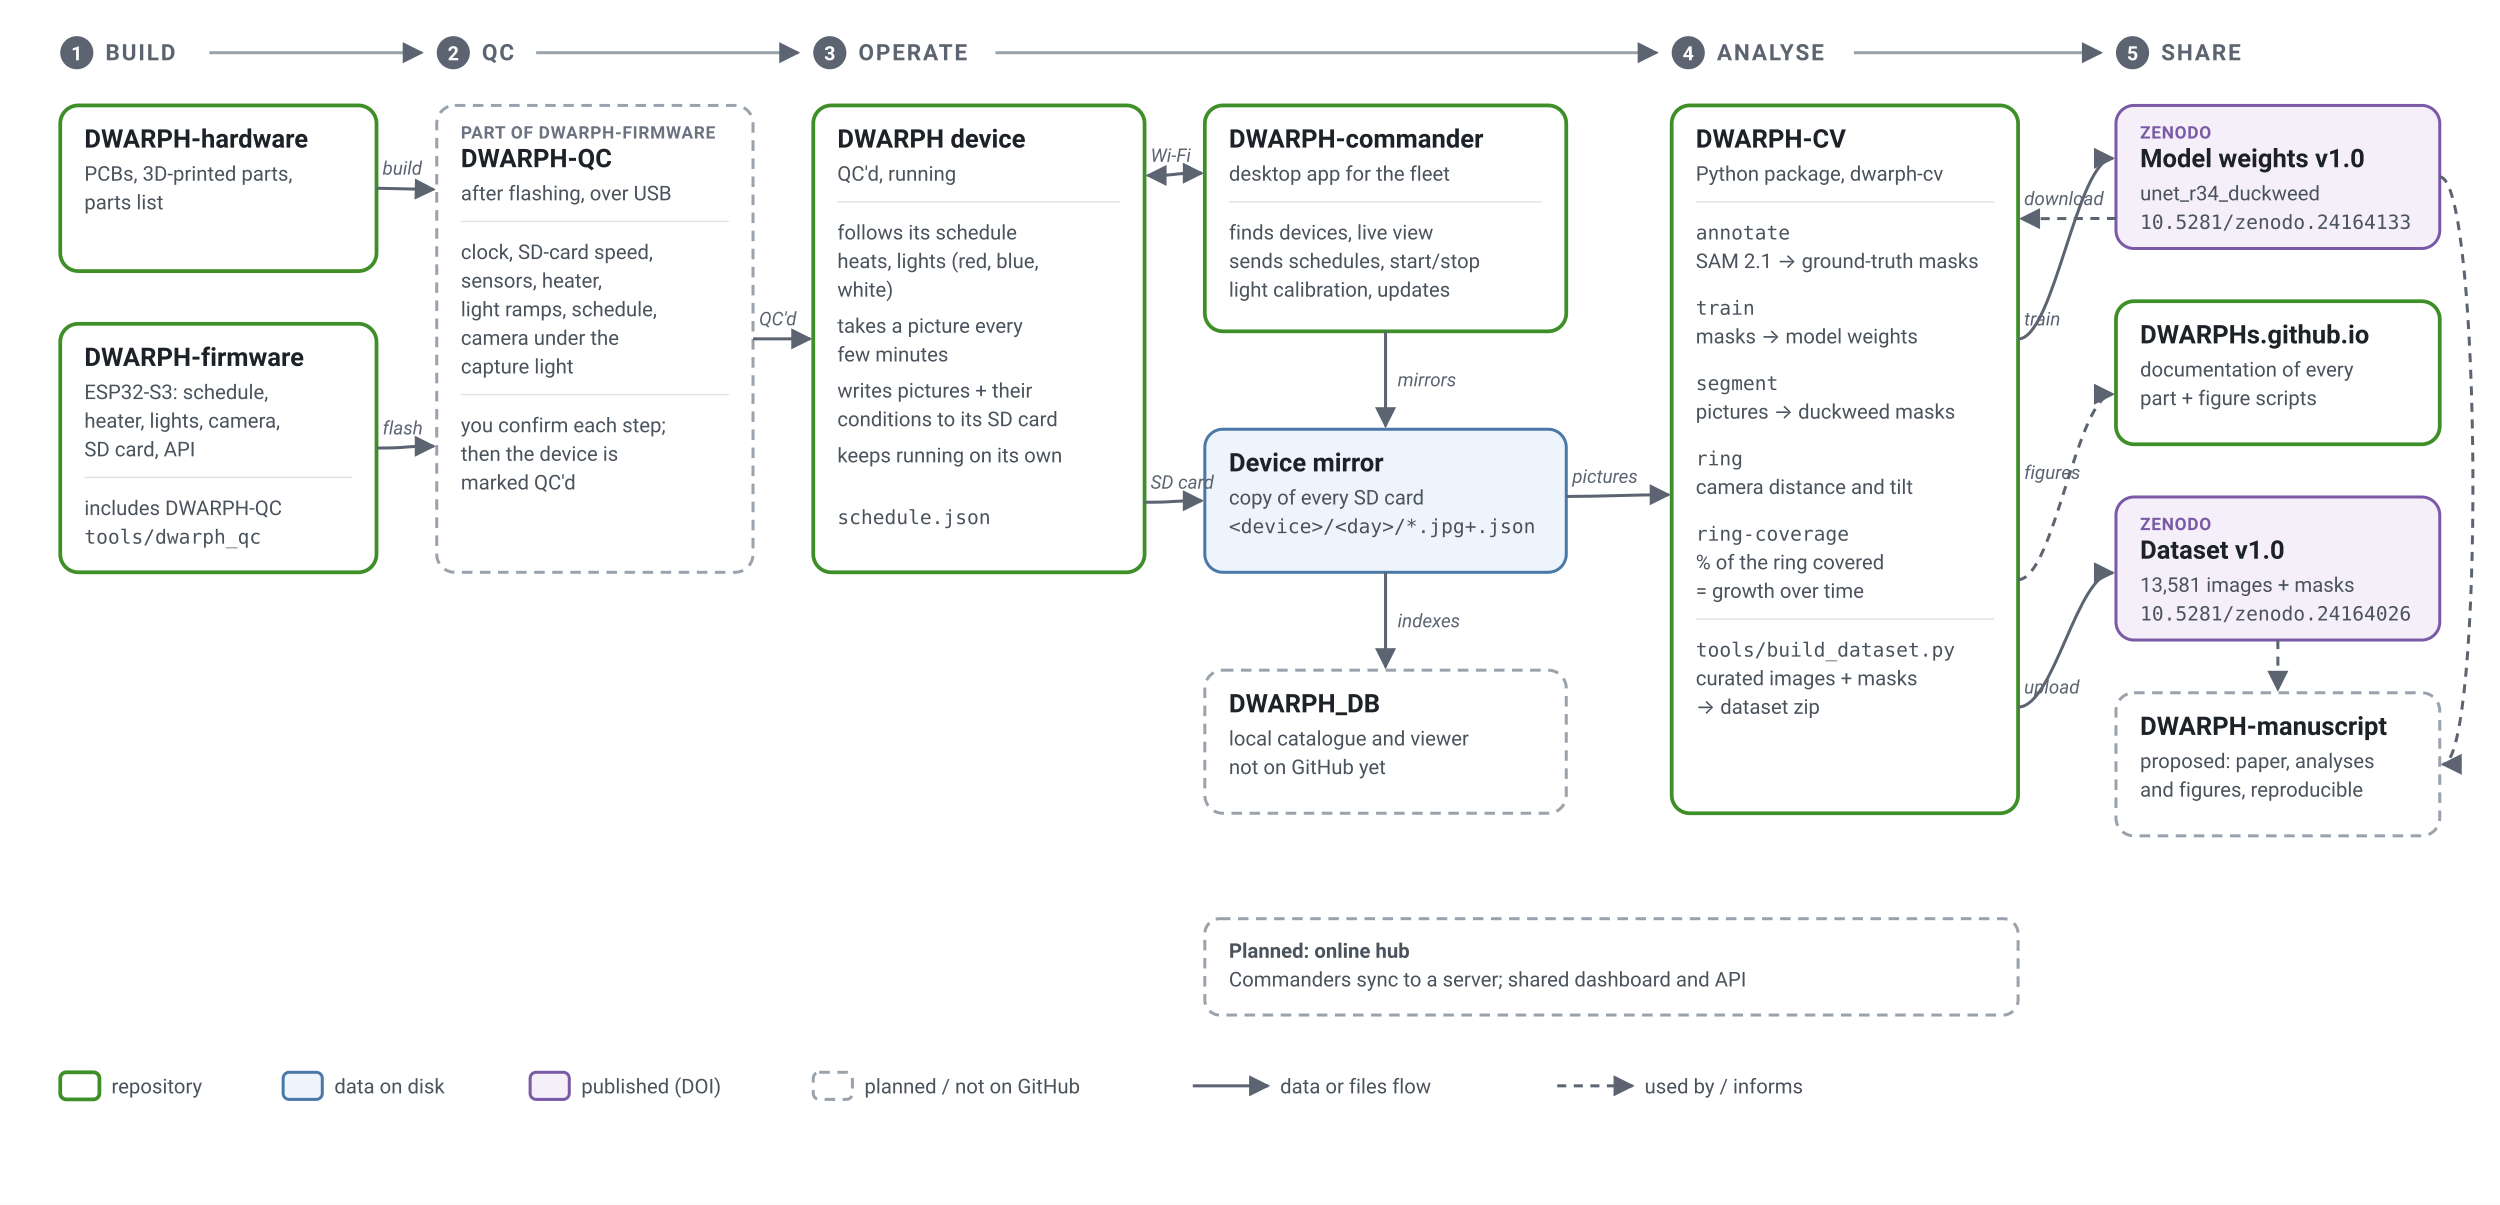
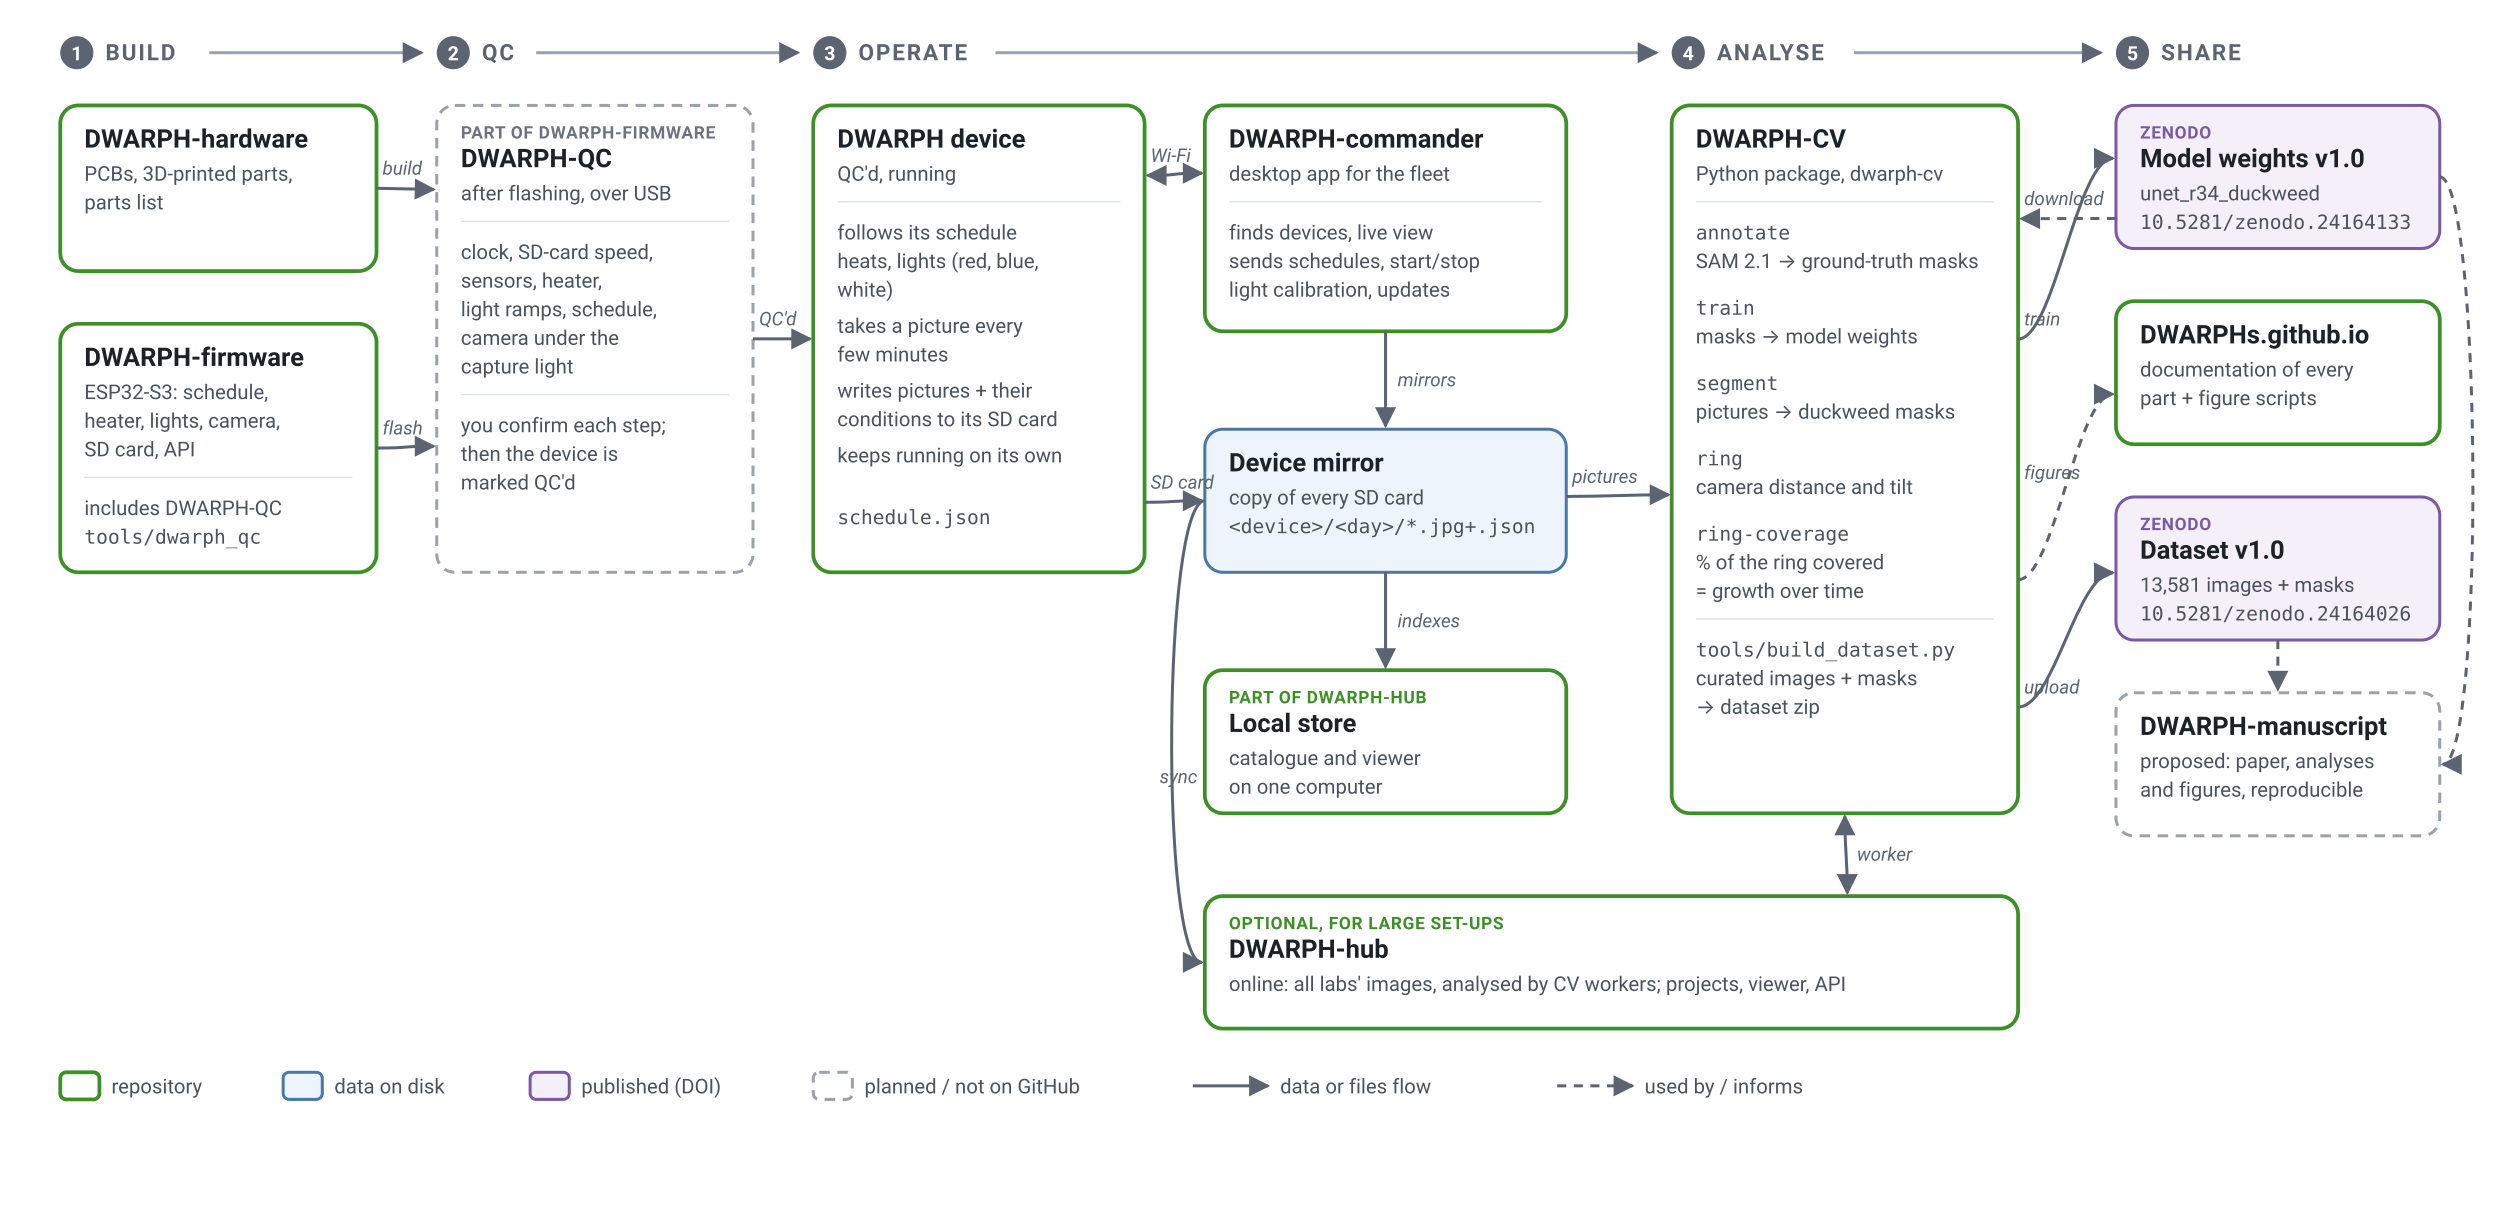
<svg xmlns="http://www.w3.org/2000/svg" viewBox="0 0 1660 800" width="1660" height="800" font-family="system-ui, -apple-system, 'Segoe UI', Roboto, sans-serif">
  <style>a { cursor: pointer; }</style>
  <defs>
    <marker id="arrow" viewBox="0 0 10 10" refX="9" refY="5" markerWidth="7" markerHeight="7" orient="auto-start-reverse">
      <path d="M0,0 L10,5 L0,10 z" fill="#5b6470" />
    </marker>
    <style>
      .col { font-size: 15px; font-weight: 700; fill: #8a929c; letter-spacing: .08em; }
      .repo { fill: #ffffff; stroke: #3f8f29; stroke-width: 2.5; }
      .data { fill: #eef4fb; stroke: #4a78a8; stroke-width: 2; }
      .published { fill: #f5effa; stroke: #7a5aa6; stroke-width: 2; }
      .planned { fill: #ffffff; stroke: #9aa2ab; stroke-width: 2; stroke-dasharray: 7 5; }
      .old { fill: #f3f4f5; stroke: #c3c8cd; stroke-width: 1.5; }
      .t { font-size: 17px; font-weight: 700; fill: #1d2228; }
      .s { font-size: 13.5px; fill: #4a525c; }
      .b { font-size: 13.5px; fill: #4a525c; font-weight: 700; }
      .m { font-size: 13px; fill: #4a525c; font-family: ui-monospace, 'DejaVu Sans Mono', monospace; }
      .flow { stroke: #5b6470; stroke-width: 2; fill: none; marker-end: url(#arrow); }
      .uses { stroke: #5b6470; stroke-width: 2; fill: none; stroke-dasharray: 6 5; marker-end: url(#arrow); }
      .l { font-size: 12.5px; fill: #5b6470; font-style: italic; }
      .tag { font-size: 11.5px; font-weight: 700; fill: #7a5aa6; letter-spacing: .04em; }
      .tag-repo { fill: #3f8f29; }
      .tag-planned { fill: #6b7280; }
      .phase { font-size: 15px; font-weight: 700; fill: #5b6470; letter-spacing: .08em; }
      .phase-n { font-size: 13px; font-weight: 700; fill: #ffffff; }
      .phase-arrow { stroke: #9aa2ab; stroke-width: 2; fill: none; marker-end: url(#arrow); }
      .rule { stroke: #dfe3e7; }
      a rect { transition: stroke-width .15s; }
      a:hover rect, a:focus rect { stroke-width: 4; }
      a:hover .t, a:focus .t { text-decoration: underline; }
    </style>
  </defs>
  <rect width="1660" height="800" fill="#ffffff" />
  <circle cx="51" cy="35" r="11" fill="#5b6470" />
  <text class="phase-n" x="51" y="40" text-anchor="middle">1</text>
  <text class="phase" x="70" y="40">BUILD</text>
  <path class="phase-arrow" d="M139,35 L280,35" />
  <circle cx="301" cy="35" r="11" fill="#5b6470" />
  <text class="phase-n" x="301" y="40" text-anchor="middle">2</text>
  <text class="phase" x="320" y="40">QC</text>
  <path class="phase-arrow" d="M356,35 L530,35" />
  <circle cx="551" cy="35" r="11" fill="#5b6470" />
  <text class="phase-n" x="551" y="40" text-anchor="middle">3</text>
  <text class="phase" x="570" y="40">OPERATE</text>
  <path class="phase-arrow" d="M661,35 L1100,35" />
  <circle cx="1121" cy="35" r="11" fill="#5b6470" />
  <text class="phase-n" x="1121" y="40" text-anchor="middle">4</text>
  <text class="phase" x="1140" y="40">ANALYSE</text>
  <path class="phase-arrow" d="M1231,35 L1395,35" />
  <circle cx="1416" cy="35" r="11" fill="#5b6470" />
  <text class="phase-n" x="1416" y="40" text-anchor="middle">5</text>
  <text class="phase" x="1435" y="40">SHARE</text>
  <a href="https://github.com/DWARPHs/DWARPH-hardware" target="_blank" rel="noopener">
    <rect class="repo" x="40" y="70" width="210" height="110" rx="12" />
    <text class="t" x="56" y="98">DWARPH-hardware</text>
    <text class="s" x="56" y="120">PCBs, 3D-printed parts,</text>
    <text class="s" x="56" y="139">parts list</text>
  </a>
  <a href="https://github.com/DWARPHs/DWARPH-firmware" target="_blank" rel="noopener">
    <rect class="repo" x="40" y="215" width="210" height="165" rx="12" />
    <text class="t" x="56" y="243">DWARPH-firmware</text>
    <text class="s" x="56" y="265">ESP32-S3: schedule,</text>
    <text class="s" x="56" y="284">heater, lights, camera,</text>
    <text class="s" x="56" y="303">SD card, API</text>
    <line class="rule" x1="56" y1="317" x2="234" y2="317" />
    <text class="s" x="56" y="342">includes DWARPH-QC</text>
    <text class="m" x="56" y="361">tools/dwarph_qc</text>
  </a>
  <a href="https://github.com/DWARPHs/DWARPH-firmware/tree/dwarph-qc/tools/dwarph_qc" target="_blank" rel="noopener">
    <rect class="planned" x="290" y="70" width="210" height="310" rx="12" />
    <text class="tag tag-planned" x="306" y="92">PART OF DWARPH-FIRMWARE</text>
    <text class="t" x="306" y="111">DWARPH-QC</text>
    <text class="s" x="306" y="133">after flashing, over USB</text>
    <line class="rule" x1="306" y1="147" x2="484" y2="147" />
    <text class="s" x="306" y="172">clock, SD-card speed,</text>
    <text class="s" x="306" y="191">sensors, heater,</text>
    <text class="s" x="306" y="210">light ramps, schedule,</text>
    <text class="s" x="306" y="229">camera under the</text>
    <text class="s" x="306" y="248">capture light</text>
    <line class="rule" x1="306" y1="262" x2="484" y2="262" />
    <text class="s" x="306" y="287">you confirm each step;</text>
    <text class="s" x="306" y="306">then the device is</text>
    <text class="s" x="306" y="325">marked QC'd</text>
  </a>
  <rect class="repo" x="540" y="70" width="220" height="310" rx="12" />
  <text class="t" x="556" y="98">DWARPH device</text>
  <text class="s" x="556" y="120">QC'd, running</text>
  <line class="rule" x1="556" y1="134" x2="744" y2="134" />
  <text class="s" x="556" y="159">follows its schedule</text>
  <text class="s" x="556" y="178">heats, lights (red, blue,</text>
  <text class="s" x="556" y="197">white)</text>
  <text class="s" x="556" y="221">takes a picture every</text>
  <text class="s" x="556" y="240">few minutes</text>
  <text class="s" x="556" y="264">writes pictures + their</text>
  <text class="s" x="556" y="283">conditions to its SD card</text>
  <text class="s" x="556" y="307">keeps running on its own</text>
  <text class="m" x="556" y="348">schedule.json</text>
  <a href="https://github.com/DWARPHs/DWARPH-commander" target="_blank" rel="noopener">
    <rect class="repo" x="800" y="70" width="240" height="150" rx="12" />
    <text class="t" x="816" y="98">DWARPH-commander</text>
    <text class="s" x="816" y="120">desktop app for the fleet</text>
    <line class="rule" x1="816" y1="134" x2="1024" y2="134" />
    <text class="s" x="816" y="159">finds devices, live view</text>
    <text class="s" x="816" y="178">sends schedules, start/stop</text>
    <text class="s" x="816" y="197">light calibration, updates</text>
  </a>
  <rect class="data" x="800" y="285" width="240" height="95" rx="12" />
  <text class="t" x="816" y="313">Device mirror</text>
  <text class="s" x="816" y="335">copy of every SD card</text>
  <text class="m" x="816" y="354">&lt;device&gt;/&lt;day&gt;/*.jpg+.json</text>
-   <rect class="planned" x="800" y="445" width="240" height="95" rx="12" />
-   <text class="t" x="816" y="473">DWARPH_DB</text>
-   <text class="s" x="816" y="495">local catalogue and viewer</text>
-   <text class="s" x="816" y="514">not on GitHub yet</text>
+   <a href="https://github.com/DWARPHs/DWARPH-hub/tree/main/local" target="_blank" rel="noopener">
+     <rect class="repo" x="800" y="445" width="240" height="95" rx="12" />
+     <text class="tag tag-repo" x="816" y="467">PART OF DWARPH-HUB</text>
+     <text class="t" x="816" y="486">Local store</text>
+     <text class="s" x="816" y="508">catalogue and viewer</text>
+     <text class="s" x="816" y="527">on one computer</text>
+   </a>
  <a href="https://github.com/DWARPHs/DWARPH-CV" target="_blank" rel="noopener">
    <rect class="repo" x="1110" y="70" width="230" height="470" rx="12" />
    <text class="t" x="1126" y="98">DWARPH-CV</text>
    <text class="s" x="1126" y="120">Python package, dwarph-cv</text>
    <line class="rule" x1="1126" y1="134" x2="1324" y2="134" />
    <text class="m" x="1126" y="159">annotate</text>
    <text class="s" x="1126" y="178">SAM 2.1 → ground-truth masks</text>
    <text class="m" x="1126" y="209">train</text>
    <text class="s" x="1126" y="228">masks → model weights</text>
    <text class="m" x="1126" y="259">segment</text>
    <text class="s" x="1126" y="278">pictures → duckweed masks</text>
    <text class="m" x="1126" y="309">ring</text>
    <text class="s" x="1126" y="328">camera distance and tilt</text>
    <text class="m" x="1126" y="359">ring-coverage</text>
    <text class="s" x="1126" y="378">% of the ring covered</text>
    <text class="s" x="1126" y="397">= growth over time</text>
    <line class="rule" x1="1126" y1="411" x2="1324" y2="411" />
    <text class="m" x="1126" y="436">tools/build_dataset.py</text>
    <text class="s" x="1126" y="455">curated images + masks</text>
    <text class="s" x="1126" y="474">→ dataset zip</text>
  </a>
  <a href="https://doi.org/10.5281/zenodo.24164133" target="_blank" rel="noopener">
    <rect class="published" x="1405" y="70" width="215" height="95" rx="12" />
    <text class="tag" x="1421" y="92">ZENODO</text>
    <text class="t" x="1421" y="111">Model weights v1.0</text>
    <text class="s" x="1421" y="133">unet_r34_duckweed</text>
    <text class="m" x="1421" y="152">10.5281/zenodo.24164133</text>
  </a>
  <a href="https://github.com/DWARPHs/DWARPHs.github.io" target="_blank" rel="noopener">
    <rect class="repo" x="1405" y="200" width="215" height="95" rx="12" />
    <text class="t" x="1421" y="228">DWARPHs.github.io</text>
    <text class="s" x="1421" y="250">documentation of every</text>
    <text class="s" x="1421" y="269">part + figure scripts</text>
  </a>
  <a href="https://doi.org/10.5281/zenodo.24164026" target="_blank" rel="noopener">
    <rect class="published" x="1405" y="330" width="215" height="95" rx="12" />
    <text class="tag" x="1421" y="352">ZENODO</text>
    <text class="t" x="1421" y="371">Dataset v1.0</text>
    <text class="s" x="1421" y="393">13,581 images + masks</text>
    <text class="m" x="1421" y="412">10.5281/zenodo.24164026</text>
  </a>
  <rect class="planned" x="1405" y="460" width="215" height="95" rx="12" />
  <text class="t" x="1421" y="488">DWARPH-manuscript</text>
  <text class="s" x="1421" y="510">proposed: paper, analyses</text>
  <text class="s" x="1421" y="529">and figures, reproducible</text>
-   <rect class="planned" x="800" y="610" width="540" height="64" rx="10" />
-   <text class="b" x="816" y="636">Planned: online hub</text>
-   <text class="s" x="816" y="655">Commanders sync to a server; shared dashboard and API</text>
+   <a href="https://github.com/DWARPHs/DWARPH-hub" target="_blank" rel="noopener">
+     <rect class="repo" x="800" y="595" width="540" height="88" rx="12" />
+     <text class="tag tag-repo" x="816" y="617">OPTIONAL, FOR LARGE SET-UPS</text>
+     <text class="t" x="816" y="636">DWARPH-hub</text>
+     <text class="s" x="816" y="658">online: all labs' images, analysed by CV workers; projects, viewer, API</text>
+   </a>
  <path class="flow" d="M250,125 L288,125.8" />
  <text class="l" x="254" y="116">build</text>
  <path class="flow" d="M250,297.5 C274,297.5 264,296.3 288,296.3" />
  <text class="l" x="254" y="288.5">flash</text>
  <path class="flow" d="M500,225 L538,225" />
  <text class="l" x="504" y="216">QC'd</text>
  <path class="flow" d="M762,116.5 C786,116.5 774,115 798,115" marker-start="url(#arrow)" />
  <text class="l" x="764" y="107.5">Wi-Fi</text>
  <path class="flow" d="M760,333.5 C784,333.5 774,332.5 798,332.5" />
  <text class="l" x="764" y="324.5">SD card</text>
  <path class="flow" d="M920,220 L920,283" />
  <text class="l" x="928" y="256.5">mirrors</text>
  <path class="flow" d="M920,380 L920,443" />
  <text class="l" x="928" y="416.5">indexes</text>
  <path class="flow" d="M1040,329.65 C1064,329.65 1084,328.5 1108,328.5" />
  <text class="l" x="1044" y="320.65">pictures</text>
  <path class="flow" d="M1340,225.1 C1364,225.1 1379,105.15 1403,105.15" />
  <text class="l" x="1344" y="216.1">train</text>
  <path class="uses" d="M1405,145.05 L1342,145.2" />
  <text class="l" x="1344" y="136.2">download</text>
  <path class="uses" d="M1340,384.9 C1364,384.9 1379,261.75 1403,261.75" />
  <text class="l" x="1344" y="318">figures</text>
  <path class="flow" d="M1340,469.5 C1364,469.5 1379,380.35 1403,380.35" />
  <text class="l" x="1344" y="460.5">upload</text>
  <path class="uses" d="M1512.5,425 L1512.5,458" />
  <path class="uses" d="M1620,117.5 C1648,117.5 1650,507.5 1622,507.5" />
+   <path class="flow" d="M800,332.5 C772,332.5 770,639 798,639" />
+   <text class="l" x="770" y="520">sync</text>
+   <path class="flow" d="M1225,542 C1225,566 1226.6,569 1226.6,593" marker-start="url(#arrow)" />
+   <text class="l" x="1233" y="571.5">worker</text>
  <g transform="translate(40,712)">
    <rect class="repo" x="0" y="0" width="26" height="18" rx="4" />
    <text class="s" x="34" y="14">repository</text>
    <rect class="data" x="148" y="0" width="26" height="18" rx="4" />
    <text class="s" x="182" y="14">data on disk</text>
    <rect class="published" x="312" y="0" width="26" height="18" rx="4" />
    <text class="s" x="346" y="14">published (DOI)</text>
    <rect class="planned" x="500" y="0" width="26" height="18" rx="4" />
    <text class="s" x="534" y="14">planned / not on GitHub</text>
    <path class="flow" d="M752,9 L802,9" />
    <text class="s" x="810" y="14">data or files flow</text>
    <path class="uses" d="M994,9 L1044,9" />
    <text class="s" x="1052" y="14">used by / informs</text>
  </g>
</svg>
